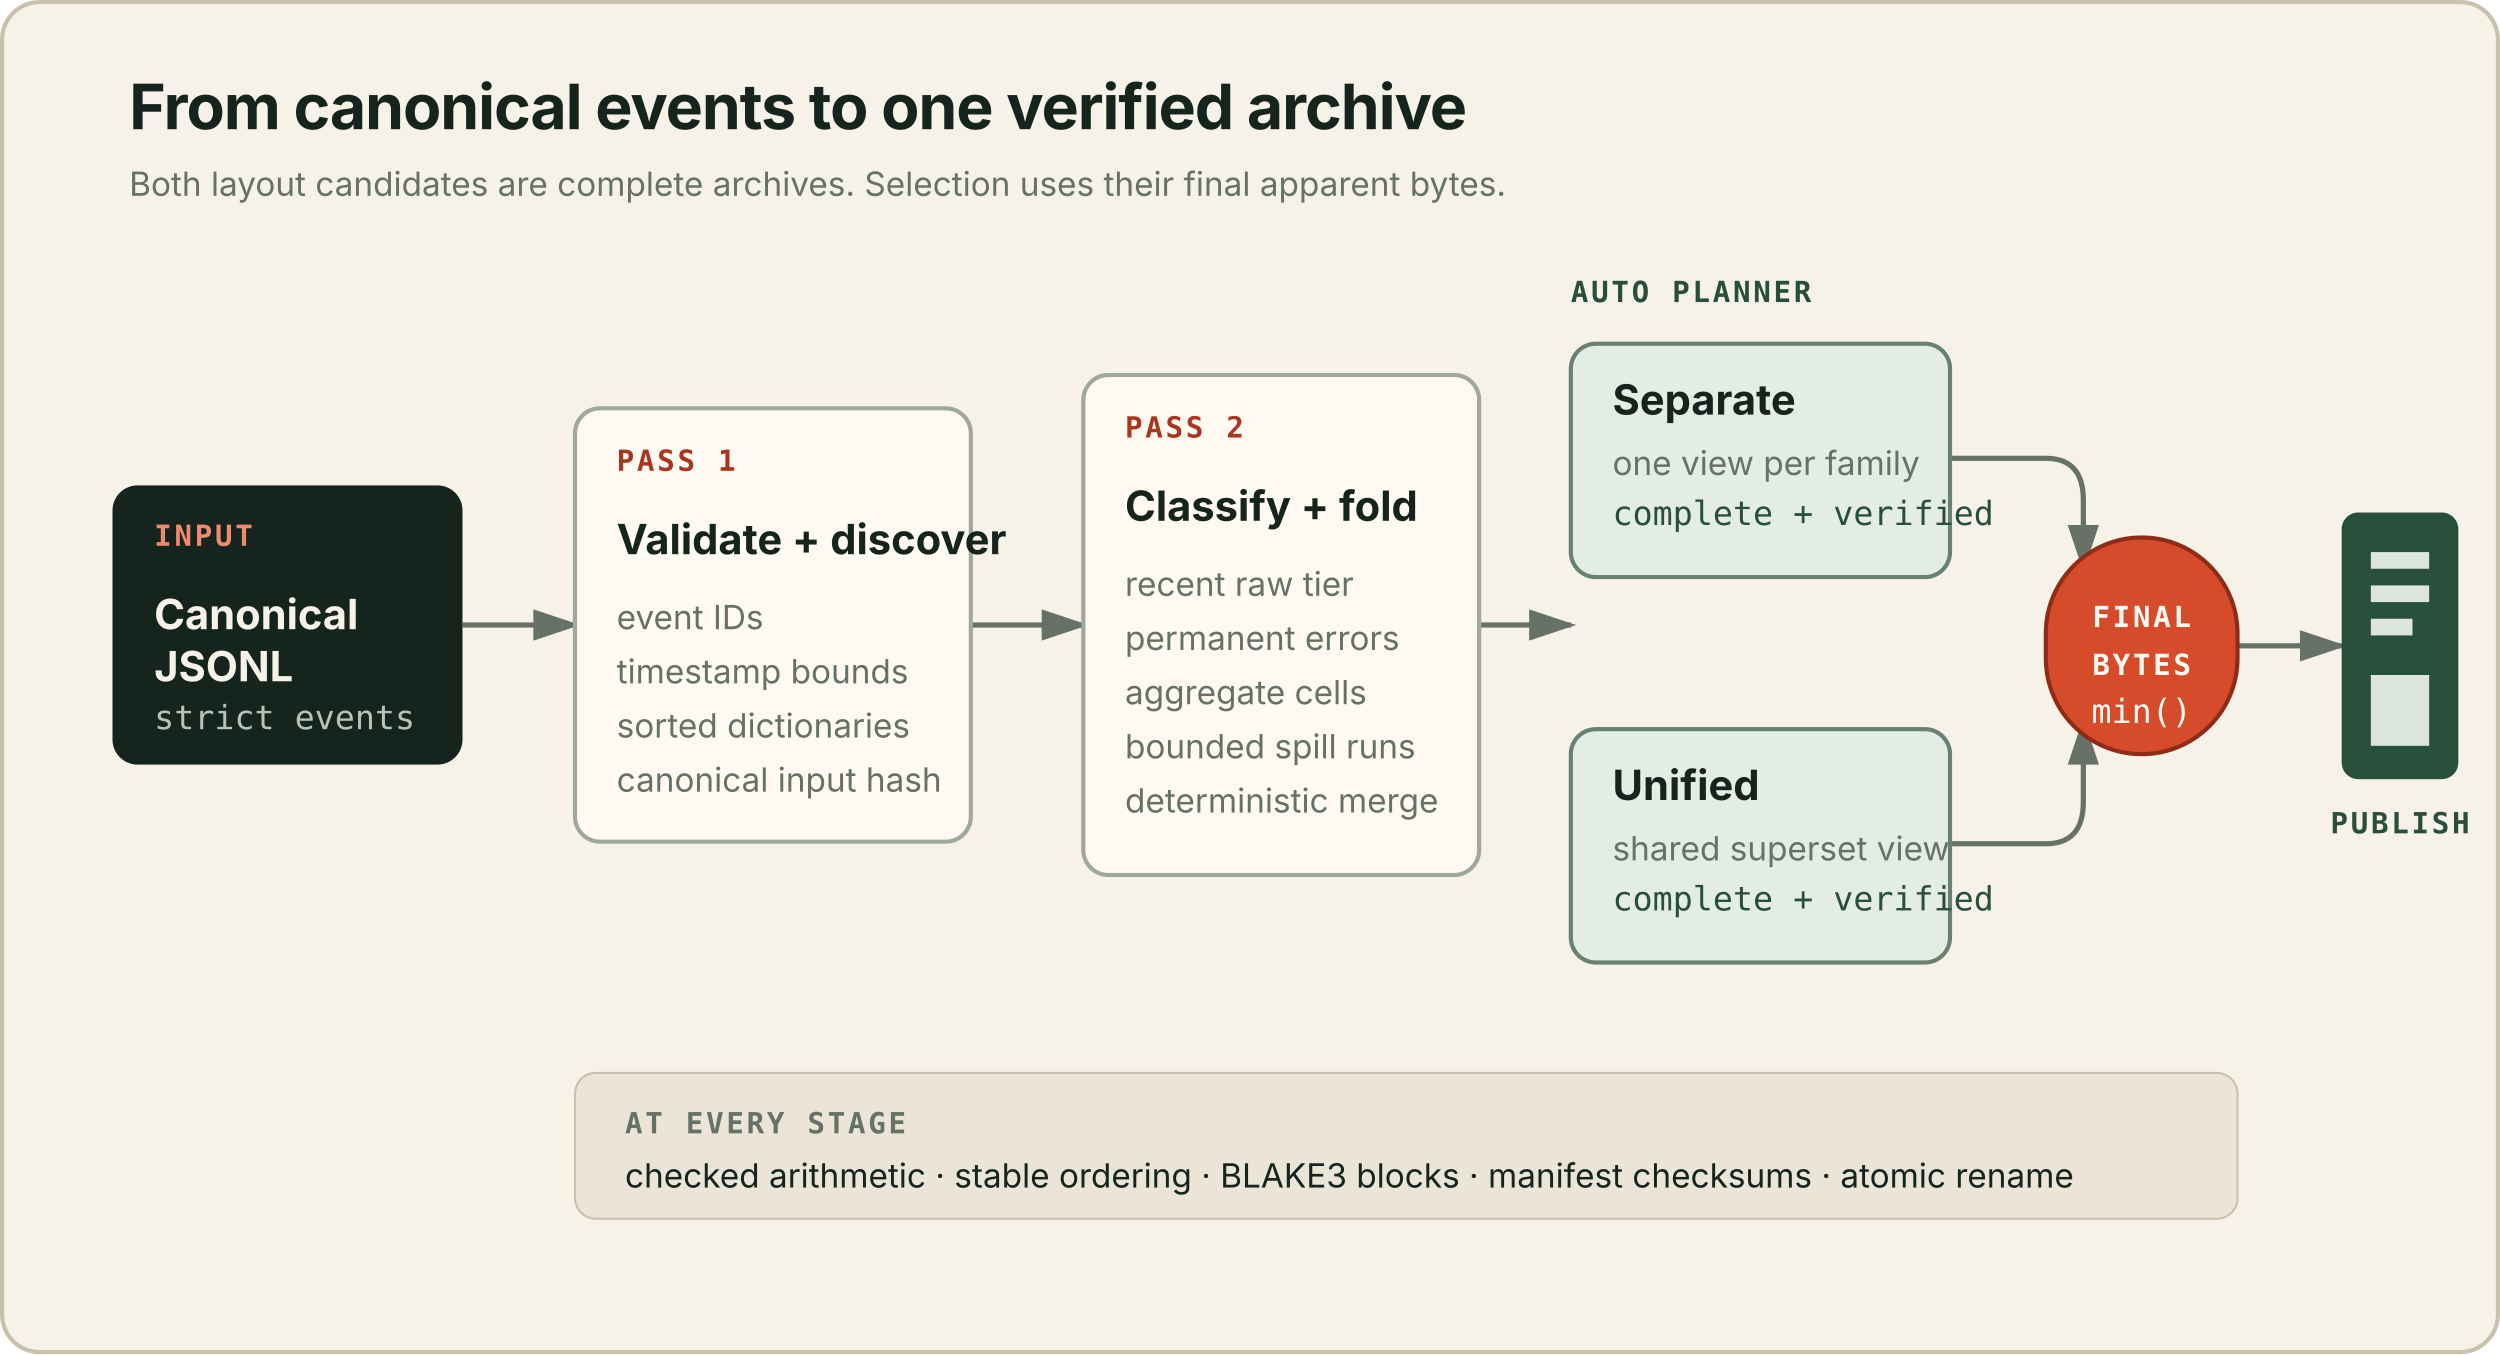
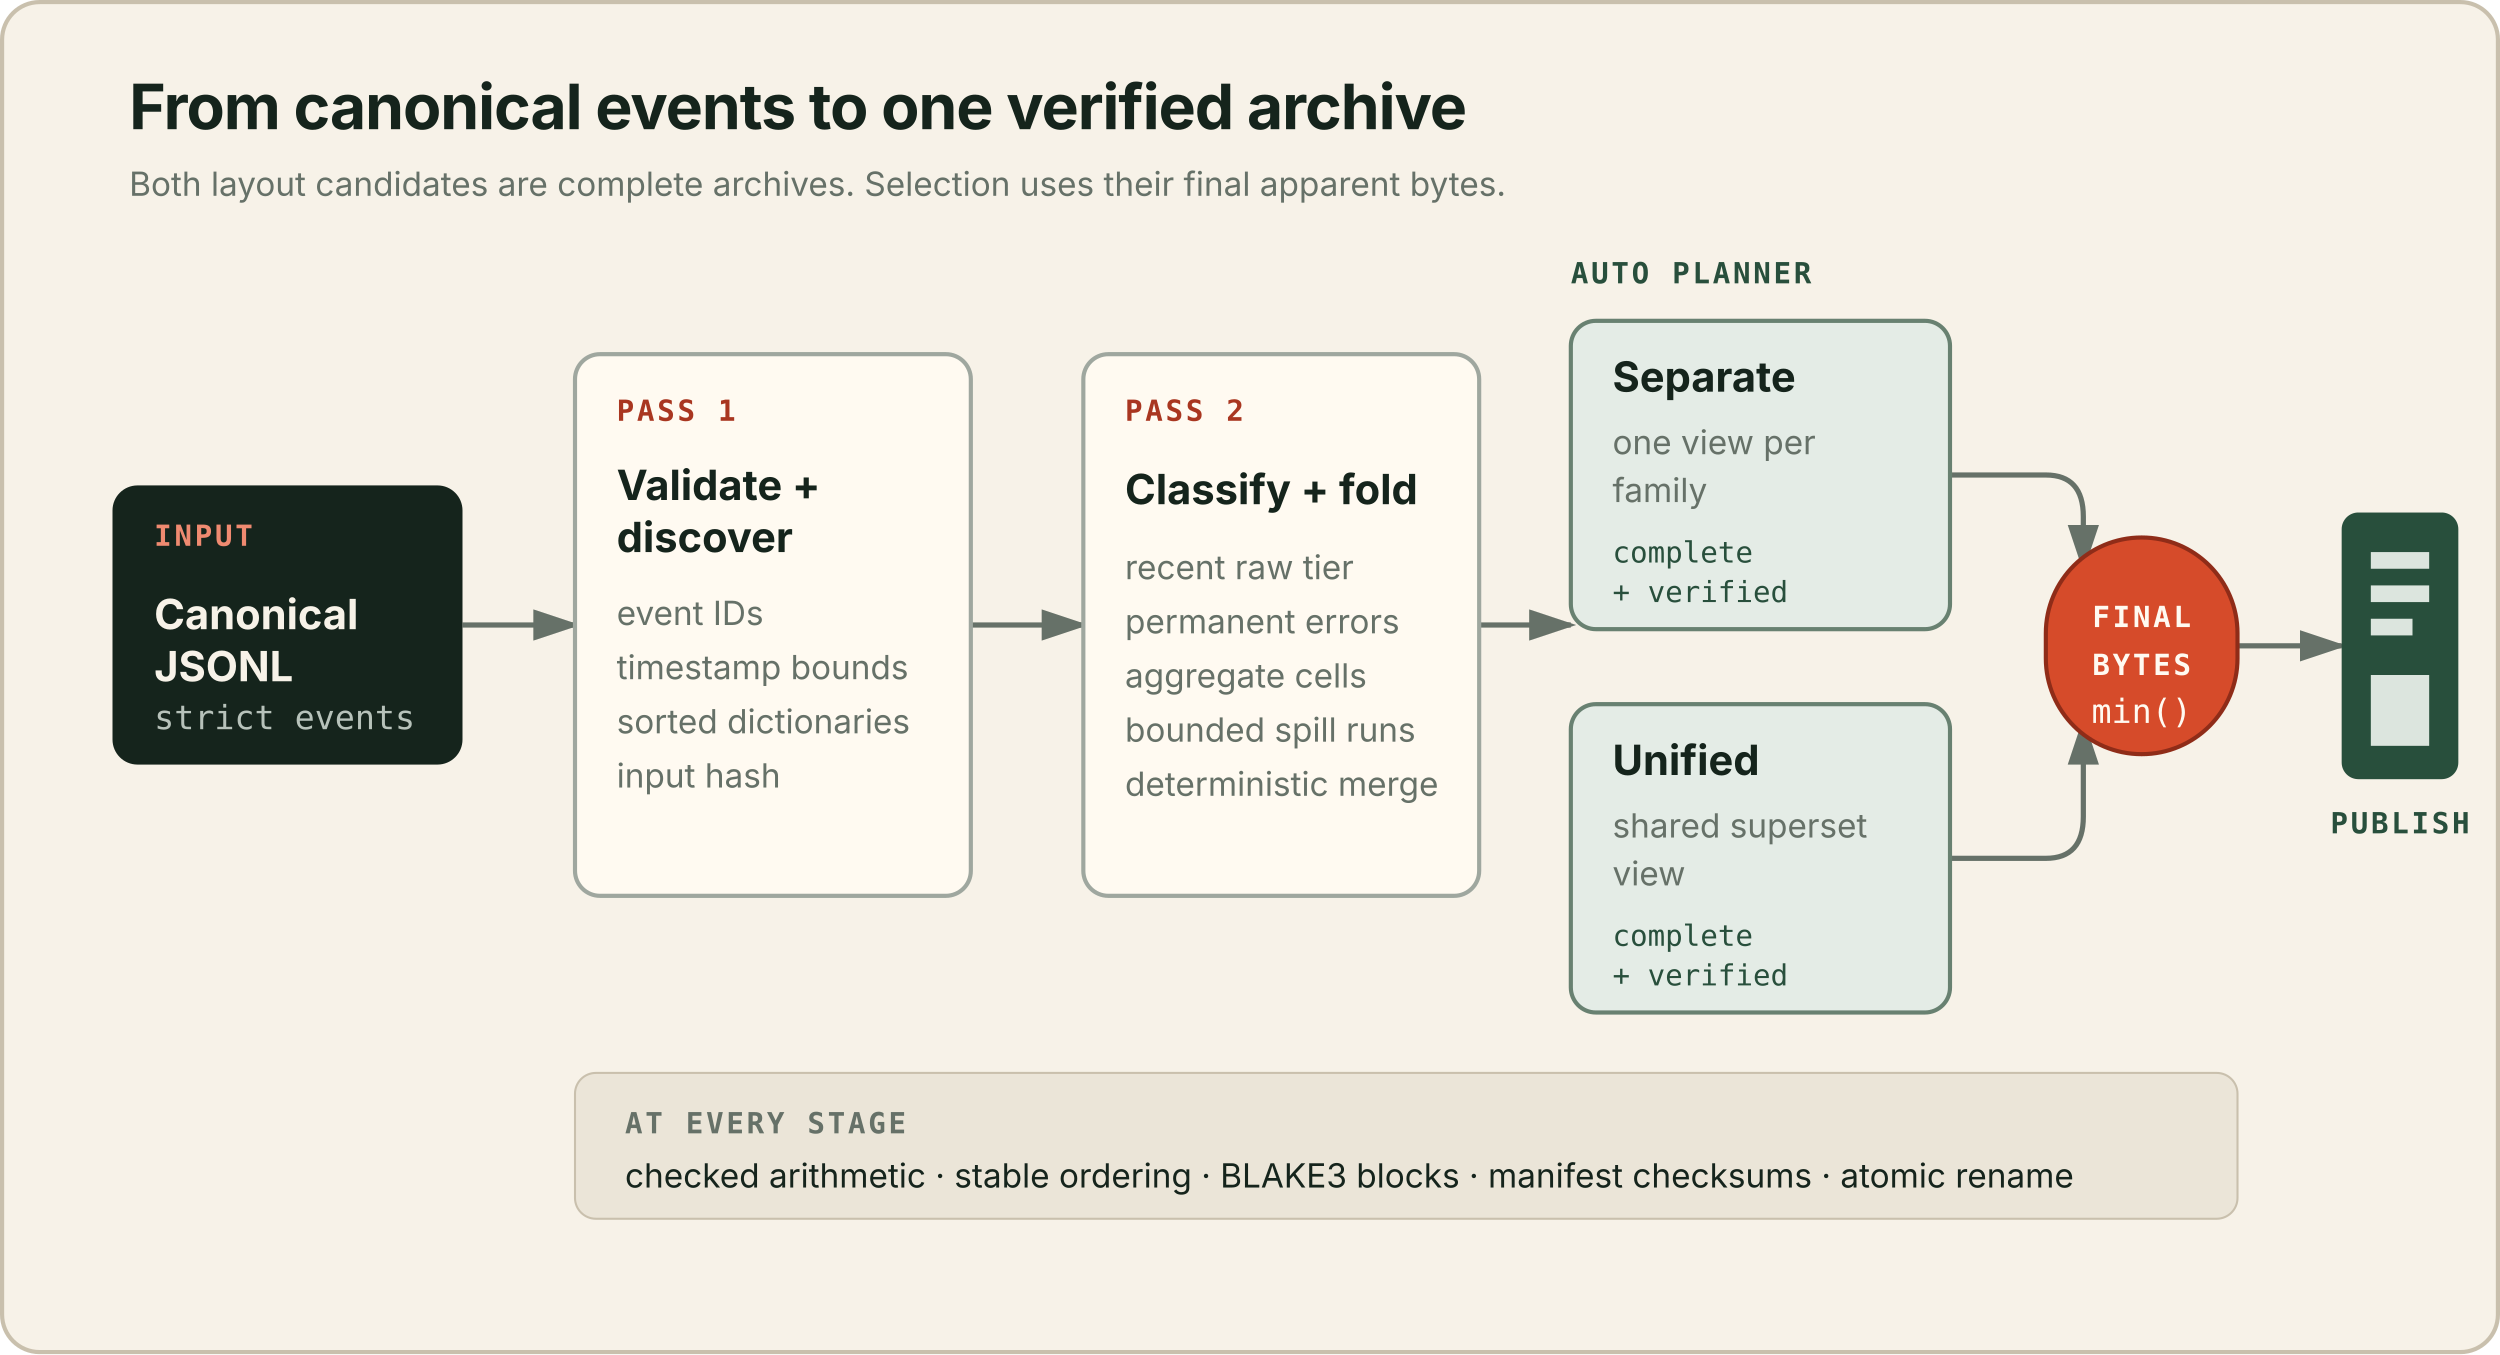
<svg xmlns="http://www.w3.org/2000/svg" width="1200" height="650" viewBox="0 0 1200 650" role="img" aria-labelledby="title desc">
  <defs>
    <marker id="arrow" markerWidth="10" markerHeight="10" refX="8" refY="3" orient="auto" markerUnits="strokeWidth">
      <path d="M0 0L9 3 0 6z" fill="#667168" />
    </marker>
    <style>
      .sans{font-family:Inter,ui-sans-serif,system-ui,sans-serif}.mono{font-family:ui-monospace,SFMono-Regular,Menlo,monospace}
      .ink{fill:#15241c}.muted{fill:#667168}.title{font-size:30px;font-weight:750;letter-spacing:-.5px}.head{font-size:20px;font-weight:750}.small{font-size:16px}.step{font-size:14px;font-weight:700;letter-spacing:1.3px}
    </style>
  </defs>
  <rect x="1" y="1" width="1198" height="648" rx="18" fill="#f7f2e8" stroke="#c9c0ad" stroke-width="2" />
  <text x="62" y="62" class="sans title ink">From canonical events to one verified archive</text>
  <text x="62" y="94" class="sans small muted">Both layout candidates are complete archives. Selection uses their final apparent bytes.</text>
  <g fill="none" stroke="#667168" stroke-width="2.5" marker-end="url(#arrow)">
    <path d="M222 300H276" />
    <path d="M466 300H520" />
    <path d="M710 300H754" />
-     <path d="M936 220H982Q1000 220 1000 240V272" />
-     <path d="M936 405H982Q1000 405 1000 385V347" />
+     <path d="M936 228H982Q1000 228 1000 248V272" />
+     <path d="M936 412H982Q1000 412 1000 392V347" />
    <path d="M1074 310H1124" />
  </g>
  <rect x="54" y="233" width="168" height="134" rx="12" fill="#15241c" />
  <text x="74" y="262" class="mono step" fill="#ef8a70">INPUT</text>
  <text x="74" y="302" class="sans head" fill="#f7f2e8">Canonical</text>
  <text x="74" y="327" class="sans head" fill="#f7f2e8">JSONL</text>
  <text x="74" y="350" class="mono small" fill="#b7c2ba">strict events</text>
-   <rect x="276" y="196" width="190" height="208" rx="12" fill="#fffaf1" stroke="#9fa79f" stroke-width="2" />
-   <text x="296" y="226" class="mono step" fill="#a93620">PASS 1</text>
-   <text x="296" y="266" class="sans head ink">Validate + discover</text>
-   <text x="296" y="302" class="sans small muted">event IDs</text>
-   <text x="296" y="328" class="sans small muted">timestamp bounds</text>
-   <text x="296" y="354" class="sans small muted">sorted dictionaries</text>
-   <text x="296" y="380" class="sans small muted">canonical input hash</text>
-   <rect x="520" y="180" width="190" height="240" rx="12" fill="#fffaf1" stroke="#9fa79f" stroke-width="2" />
-   <text x="540" y="210" class="mono step" fill="#a93620">PASS 2</text>
-   <text x="540" y="250" class="sans head ink">Classify + fold</text>
-   <text x="540" y="286" class="sans small muted">recent raw tier</text>
-   <text x="540" y="312" class="sans small muted">permanent errors</text>
-   <text x="540" y="338" class="sans small muted">aggregate cells</text>
-   <text x="540" y="364" class="sans small muted">bounded spill runs</text>
-   <text x="540" y="390" class="sans small muted">deterministic merge</text>
-   <text x="754" y="145" class="mono step" fill="#284f3c">AUTO PLANNER</text>
-   <rect x="754" y="165" width="182" height="112" rx="12" fill="#e4ece6" stroke="#688171" stroke-width="2" />
-   <text x="774" y="199" class="sans head ink">Separate</text>
-   <text x="774" y="228" class="sans small muted">one view per family</text>
-   <text x="774" y="252" class="mono small" fill="#284f3c">complete + verified</text>
-   <rect x="754" y="350" width="182" height="112" rx="12" fill="#e4ece6" stroke="#688171" stroke-width="2" />
-   <text x="774" y="384" class="sans head ink">Unified</text>
-   <text x="774" y="413" class="sans small muted">shared superset view</text>
-   <text x="774" y="437" class="mono small" fill="#284f3c">complete + verified</text>
+   <rect x="276" y="170" width="190" height="260" rx="12" fill="#fffaf1" stroke="#9fa79f" stroke-width="2" />
+   <text x="296" y="202" class="mono step" fill="#a93620">PASS 1</text>
+   <text x="296" y="240" class="sans head ink">Validate +</text>
+   <text x="296" y="265" class="sans head ink">discover</text>
+   <text x="296" y="300" class="sans small muted">event IDs</text>
+   <text x="296" y="326" class="sans small muted">timestamp bounds</text>
+   <text x="296" y="352" class="sans small muted">sorted dictionaries</text>
+   <text x="296" y="378" class="sans small muted">input hash</text>
+   <rect x="520" y="170" width="190" height="260" rx="12" fill="#fffaf1" stroke="#9fa79f" stroke-width="2" />
+   <text x="540" y="202" class="mono step" fill="#a93620">PASS 2</text>
+   <text x="540" y="242" class="sans head ink">Classify + fold</text>
+   <text x="540" y="278" class="sans small muted">recent raw tier</text>
+   <text x="540" y="304" class="sans small muted">permanent errors</text>
+   <text x="540" y="330" class="sans small muted">aggregate cells</text>
+   <text x="540" y="356" class="sans small muted">bounded spill runs</text>
+   <text x="540" y="382" class="sans small muted">deterministic merge</text>
+   <text x="754" y="136" class="mono step" fill="#284f3c">AUTO PLANNER</text>
+   <rect x="754" y="154" width="182" height="148" rx="12" fill="#e4ece6" stroke="#688171" stroke-width="2" />
+   <text x="774" y="188" class="sans head ink">Separate</text>
+   <text x="774" y="218" class="sans small muted">one view per</text>
+   <text x="774" y="241" class="sans small muted">family</text>
+   <text x="774" y="270" class="mono" font-size="14" fill="#284f3c">complete</text>
+   <text x="774" y="289" class="mono" font-size="14" fill="#284f3c">+ verified</text>
+   <rect x="754" y="338" width="182" height="148" rx="12" fill="#e4ece6" stroke="#688171" stroke-width="2" />
+   <text x="774" y="372" class="sans head ink">Unified</text>
+   <text x="774" y="402" class="sans small muted">shared superset</text>
+   <text x="774" y="425" class="sans small muted">view</text>
+   <text x="774" y="454" class="mono" font-size="14" fill="#284f3c">complete</text>
+   <text x="774" y="473" class="mono" font-size="14" fill="#284f3c">+ verified</text>
  <rect x="982" y="258" width="92" height="104" rx="46" fill="#d64b2a" stroke="#8f2c18" stroke-width="2" />
  <text x="1028" y="301" text-anchor="middle" class="mono step" fill="#fffaf1">FINAL</text>
  <text x="1028" y="324" text-anchor="middle" class="mono step" fill="#fffaf1">BYTES</text>
  <text x="1028" y="347" text-anchor="middle" class="mono small" fill="#fffaf1">min()</text>
  <rect x="1124" y="246" width="56" height="128" rx="8" fill="#284f3c" />
  <path d="M1138 265h28v8h-28zM1138 281h28v8h-28zM1138 297h20v8h-20zM1138 324h28v34h-28z" fill="#dce5de" />
  <text x="1152" y="400" text-anchor="middle" class="mono step" fill="#284f3c">PUBLISH</text>
  <rect x="276" y="515" width="798" height="70" rx="10" fill="#ebe5d8" stroke="#c9c0ad" />
  <text x="300" y="544" class="mono step" fill="#667168">AT EVERY STAGE</text>
  <text x="300" y="570" class="sans small ink">checked arithmetic · stable ordering · BLAKE3 blocks · manifest checksums · atomic rename</text>
</svg>
